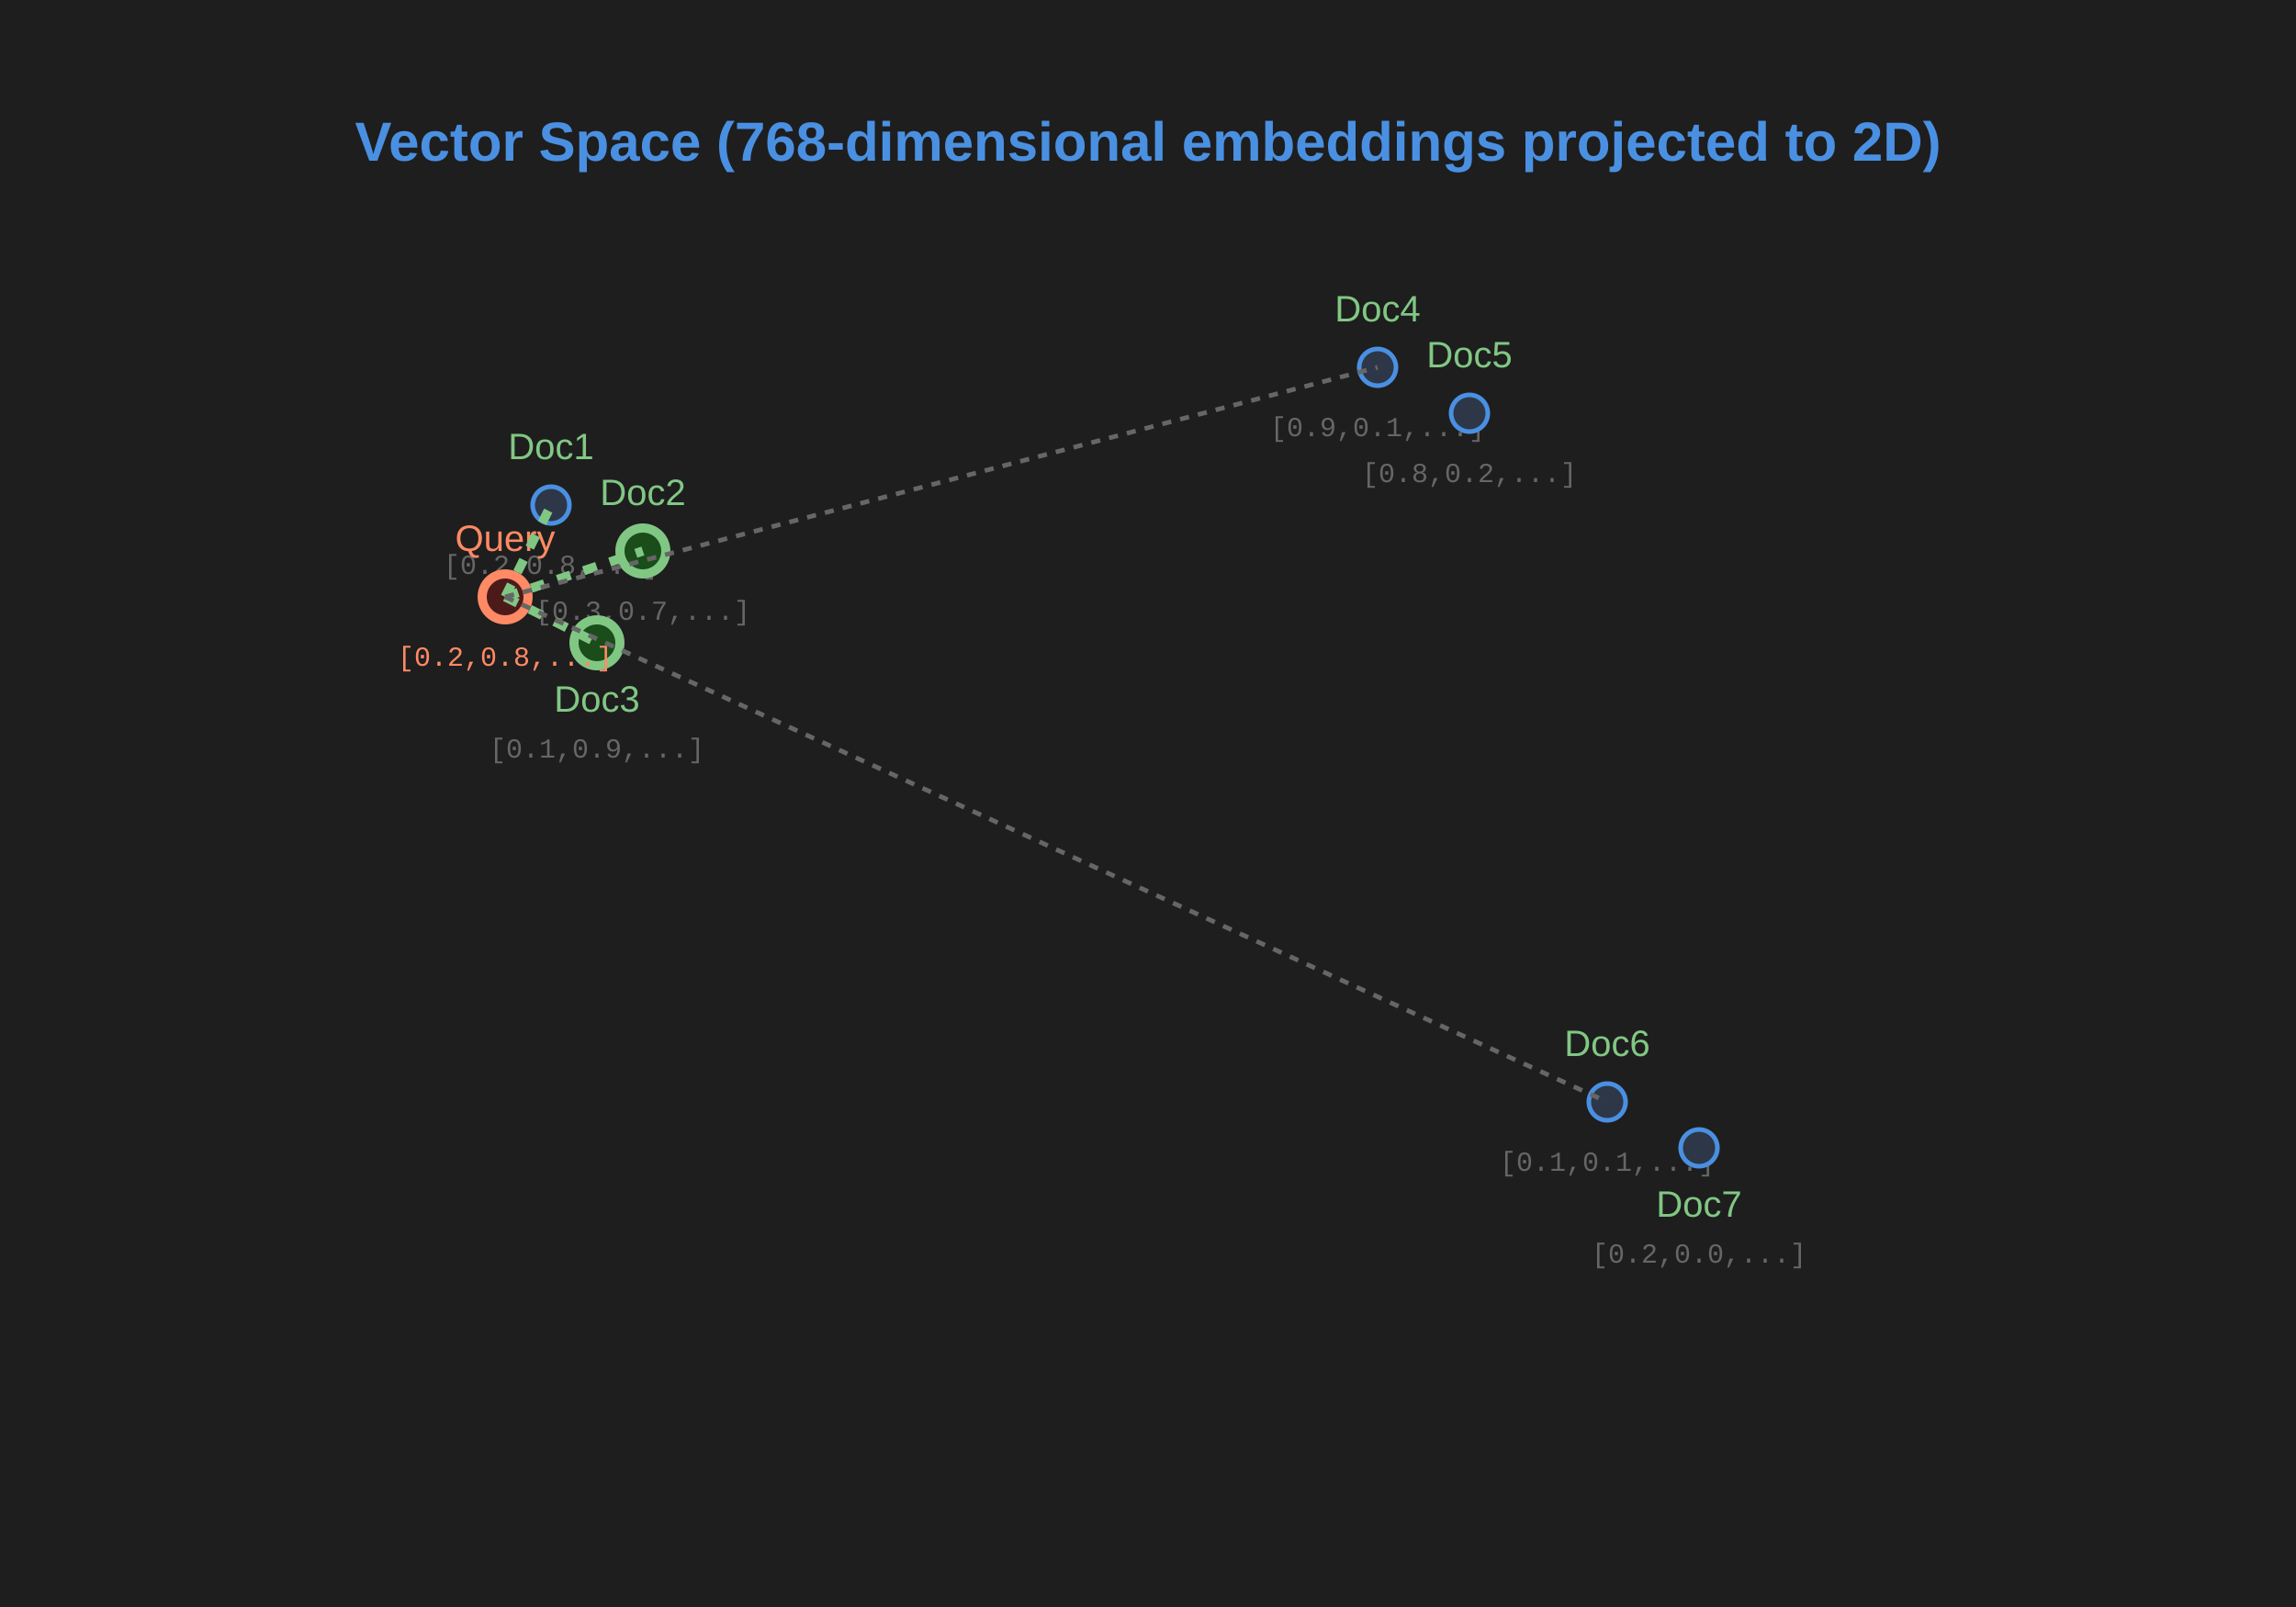
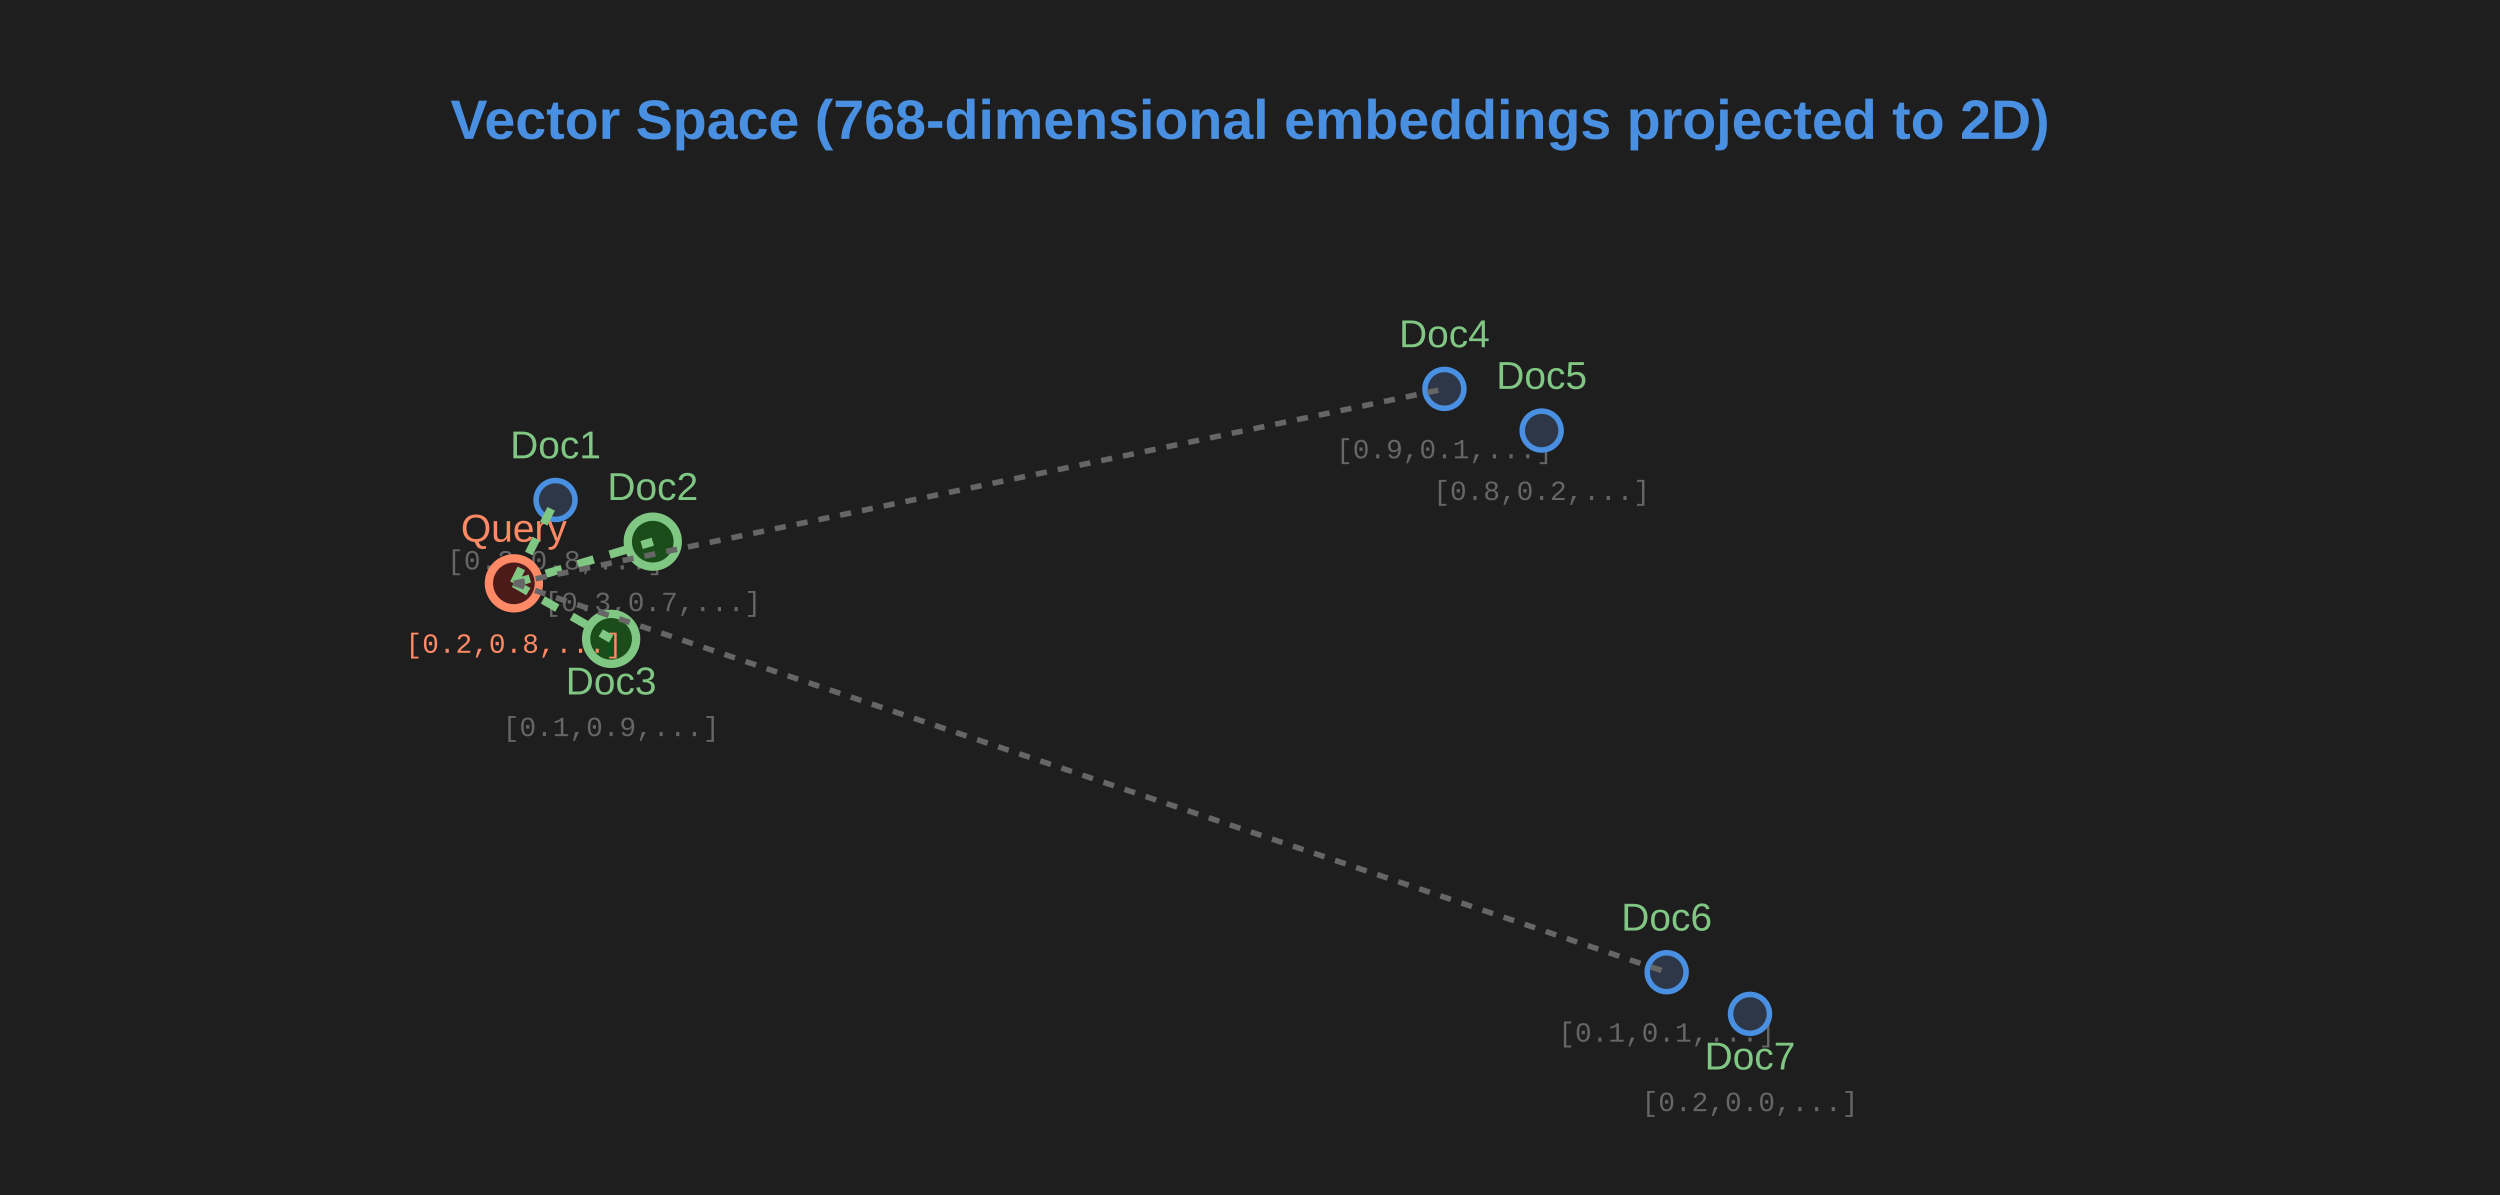
- <svg xmlns="http://www.w3.org/2000/svg" width="1000" height="700">
+ <svg xmlns="http://www.w3.org/2000/svg" width="900" height="430">
  <defs>
    <style>
      .bg { fill: #1e1e1e; }
-       .vector-title { font-family: Arial, sans-serif; font-size: 24px; font-weight: bold; text-anchor: middle; fill: #4a90e2; }
-       .vector-point { fill: #2d3748; stroke: #4a90e2; stroke-width: 2; r: 8; }
-       .focused-vector { fill: #3d2914; stroke: #e65100; stroke-width: 4; r: 12; }
-       .query-vector { fill: #4d1a1a; stroke: #ff8a65; stroke-width: 4; r: 10; }
-       .similar-vector { fill: #1a4d1a; stroke: #81c784; stroke-width: 4; r: 10; }
-       .vector-text { font-family: Arial, sans-serif; font-size: 16px; text-anchor: middle; fill: #81c784; }
-       .focused-vector-text { font-family: Arial, sans-serif; font-size: 16px; text-anchor: middle; fill: #a5d6a7; }
-       .query-text { font-family: Arial, sans-serif; font-size: 16px; text-anchor: middle; fill: #ff8a65; }
-       .similarity-line { stroke: #81c784; stroke-width: 4; stroke-dasharray: 6,6; }
+       .vector-title { font-family: Arial, sans-serif; font-size: 20px; font-weight: bold; text-anchor: middle; fill: #4a90e2; }
+       .vector-point { fill: #2d3748; stroke: #4a90e2; stroke-width: 2; r: 7; }
+       .focused-vector { fill: #3d2914; stroke: #e65100; stroke-width: 3; r: 10; }
+       .query-vector { fill: #4d1a1a; stroke: #ff8a65; stroke-width: 3; r: 9; }
+       .similar-vector { fill: #1a4d1a; stroke: #81c784; stroke-width: 3; r: 9; }
+       .vector-text { font-family: Arial, sans-serif; font-size: 14px; text-anchor: middle; fill: #81c784; }
+       .focused-vector-text { font-family: Arial, sans-serif; font-size: 14px; text-anchor: middle; fill: #a5d6a7; }
+       .query-text { font-family: Arial, sans-serif; font-size: 14px; text-anchor: middle; fill: #ff8a65; }
+       .similarity-line { stroke: #81c784; stroke-width: 3; stroke-dasharray: 6,6; }
      .distance-line { stroke: #666; stroke-width: 2; stroke-dasharray: 4,4; }
    </style>
  </defs>
-   <rect x="0" y="0" width="1000" height="700" class="bg" />
-   <text x="500" y="70" class="vector-title">Vector Space (768-dimensional embeddings projected to 2D)</text>
-   <circle cx="240" cy="220" class="vector-point" />
-   <text x="240" y="200" class="vector-text">Doc1</text>
-   <text x="240" y="250" style="font-family: 'Courier New', monospace; font-size: 12px; text-anchor: middle; fill: #666;">[0.2,0.8,...]</text>
-   <circle cx="280" cy="240" class="similar-vector" />
-   <text x="280" y="220" class="vector-text">Doc2</text>
-   <text x="280" y="270" style="font-family: 'Courier New', monospace; font-size: 12px; text-anchor: middle; fill: #666;">[0.3,0.7,...]</text>
-   <circle cx="260" cy="280" class="similar-vector" />
-   <text x="260" y="310" class="vector-text">Doc3</text>
-   <text x="260" y="330" style="font-family: 'Courier New', monospace; font-size: 12px; text-anchor: middle; fill: #666;">[0.1,0.9,...]</text>
-   <circle cx="220" cy="260" class="query-vector" />
-   <text x="220" y="240" class="query-text">Query</text>
-   <text x="220" y="290" style="font-family: 'Courier New', monospace; font-size: 12px; text-anchor: middle; fill: #ff8a65;">[0.2,0.8,...]</text>
-   <circle cx="600" cy="160" class="vector-point" />
-   <text x="600" y="140" class="vector-text">Doc4</text>
-   <text x="600" y="190" style="font-family: 'Courier New', monospace; font-size: 12px; text-anchor: middle; fill: #666;">[0.9,0.1,...]</text>
-   <circle cx="640" cy="180" class="vector-point" />
-   <text x="640" y="160" class="vector-text">Doc5</text>
-   <text x="640" y="210" style="font-family: 'Courier New', monospace; font-size: 12px; text-anchor: middle; fill: #666;">[0.8,0.2,...]</text>
-   <circle cx="700" cy="480" class="vector-point" />
-   <text x="700" y="460" class="vector-text">Doc6</text>
-   <text x="700" y="510" style="font-family: 'Courier New', monospace; font-size: 12px; text-anchor: middle; fill: #666;">[0.1,0.1,...]</text>
-   <circle cx="740" cy="500" class="vector-point" />
-   <text x="740" y="530" class="vector-text">Doc7</text>
-   <text x="740" y="550" style="font-family: 'Courier New', monospace; font-size: 12px; text-anchor: middle; fill: #666;">[0.2,0.0,...]</text>
-   <line x1="220" y1="260" x2="240" y2="220" class="similarity-line" />
-   <line x1="220" y1="260" x2="280" y2="240" class="similarity-line" />
-   <line x1="220" y1="260" x2="260" y2="280" class="similarity-line" />
-   <line x1="220" y1="260" x2="600" y2="160" class="distance-line" />
-   <line x1="220" y1="260" x2="700" y2="480" class="distance-line" />
+   <rect x="0" y="0" width="900" height="480" class="bg" />
+   <text x="450" y="50" class="vector-title">Vector Space (768-dimensional embeddings projected to 2D)</text>
+   <circle cx="200" cy="180" class="vector-point" />
+   <text x="200" y="165" class="vector-text">Doc1</text>
+   <text x="200" y="205" style="font-family: 'Courier New', monospace; font-size: 10px; text-anchor: middle; fill: #666;">[0.2,0.8,...]</text>
+   <circle cx="235" cy="195" class="similar-vector" />
+   <text x="235" y="180" class="vector-text">Doc2</text>
+   <text x="235" y="220" style="font-family: 'Courier New', monospace; font-size: 10px; text-anchor: middle; fill: #666;">[0.3,0.7,...]</text>
+   <circle cx="220" cy="230" class="similar-vector" />
+   <text x="220" y="250" class="vector-text">Doc3</text>
+   <text x="220" y="265" style="font-family: 'Courier New', monospace; font-size: 10px; text-anchor: middle; fill: #666;">[0.1,0.9,...]</text>
+   <circle cx="185" cy="210" class="query-vector" />
+   <text x="185" y="195" class="query-text">Query</text>
+   <text x="185" y="235" style="font-family: 'Courier New', monospace; font-size: 10px; text-anchor: middle; fill: #ff8a65;">[0.2,0.8,...]</text>
+   <circle cx="520" cy="140" class="vector-point" />
+   <text x="520" y="125" class="vector-text">Doc4</text>
+   <text x="520" y="165" style="font-family: 'Courier New', monospace; font-size: 10px; text-anchor: middle; fill: #666;">[0.9,0.1,...]</text>
+   <circle cx="555" cy="155" class="vector-point" />
+   <text x="555" y="140" class="vector-text">Doc5</text>
+   <text x="555" y="180" style="font-family: 'Courier New', monospace; font-size: 10px; text-anchor: middle; fill: #666;">[0.8,0.2,...]</text>
+   <circle cx="600" cy="350" class="vector-point" />
+   <text x="600" y="335" class="vector-text">Doc6</text>
+   <text x="600" y="375" style="font-family: 'Courier New', monospace; font-size: 10px; text-anchor: middle; fill: #666;">[0.1,0.1,...]</text>
+   <circle cx="630" cy="365" class="vector-point" />
+   <text x="630" y="385" class="vector-text">Doc7</text>
+   <text x="630" y="400" style="font-family: 'Courier New', monospace; font-size: 10px; text-anchor: middle; fill: #666;">[0.2,0.0,...]</text>
+   <line x1="185" y1="210" x2="200" y2="180" class="similarity-line" />
+   <line x1="185" y1="210" x2="235" y2="195" class="similarity-line" />
+   <line x1="185" y1="210" x2="220" y2="230" class="similarity-line" />
+   <line x1="185" y1="210" x2="520" y2="140" class="distance-line" />
+   <line x1="185" y1="210" x2="600" y2="350" class="distance-line" />
</svg>
